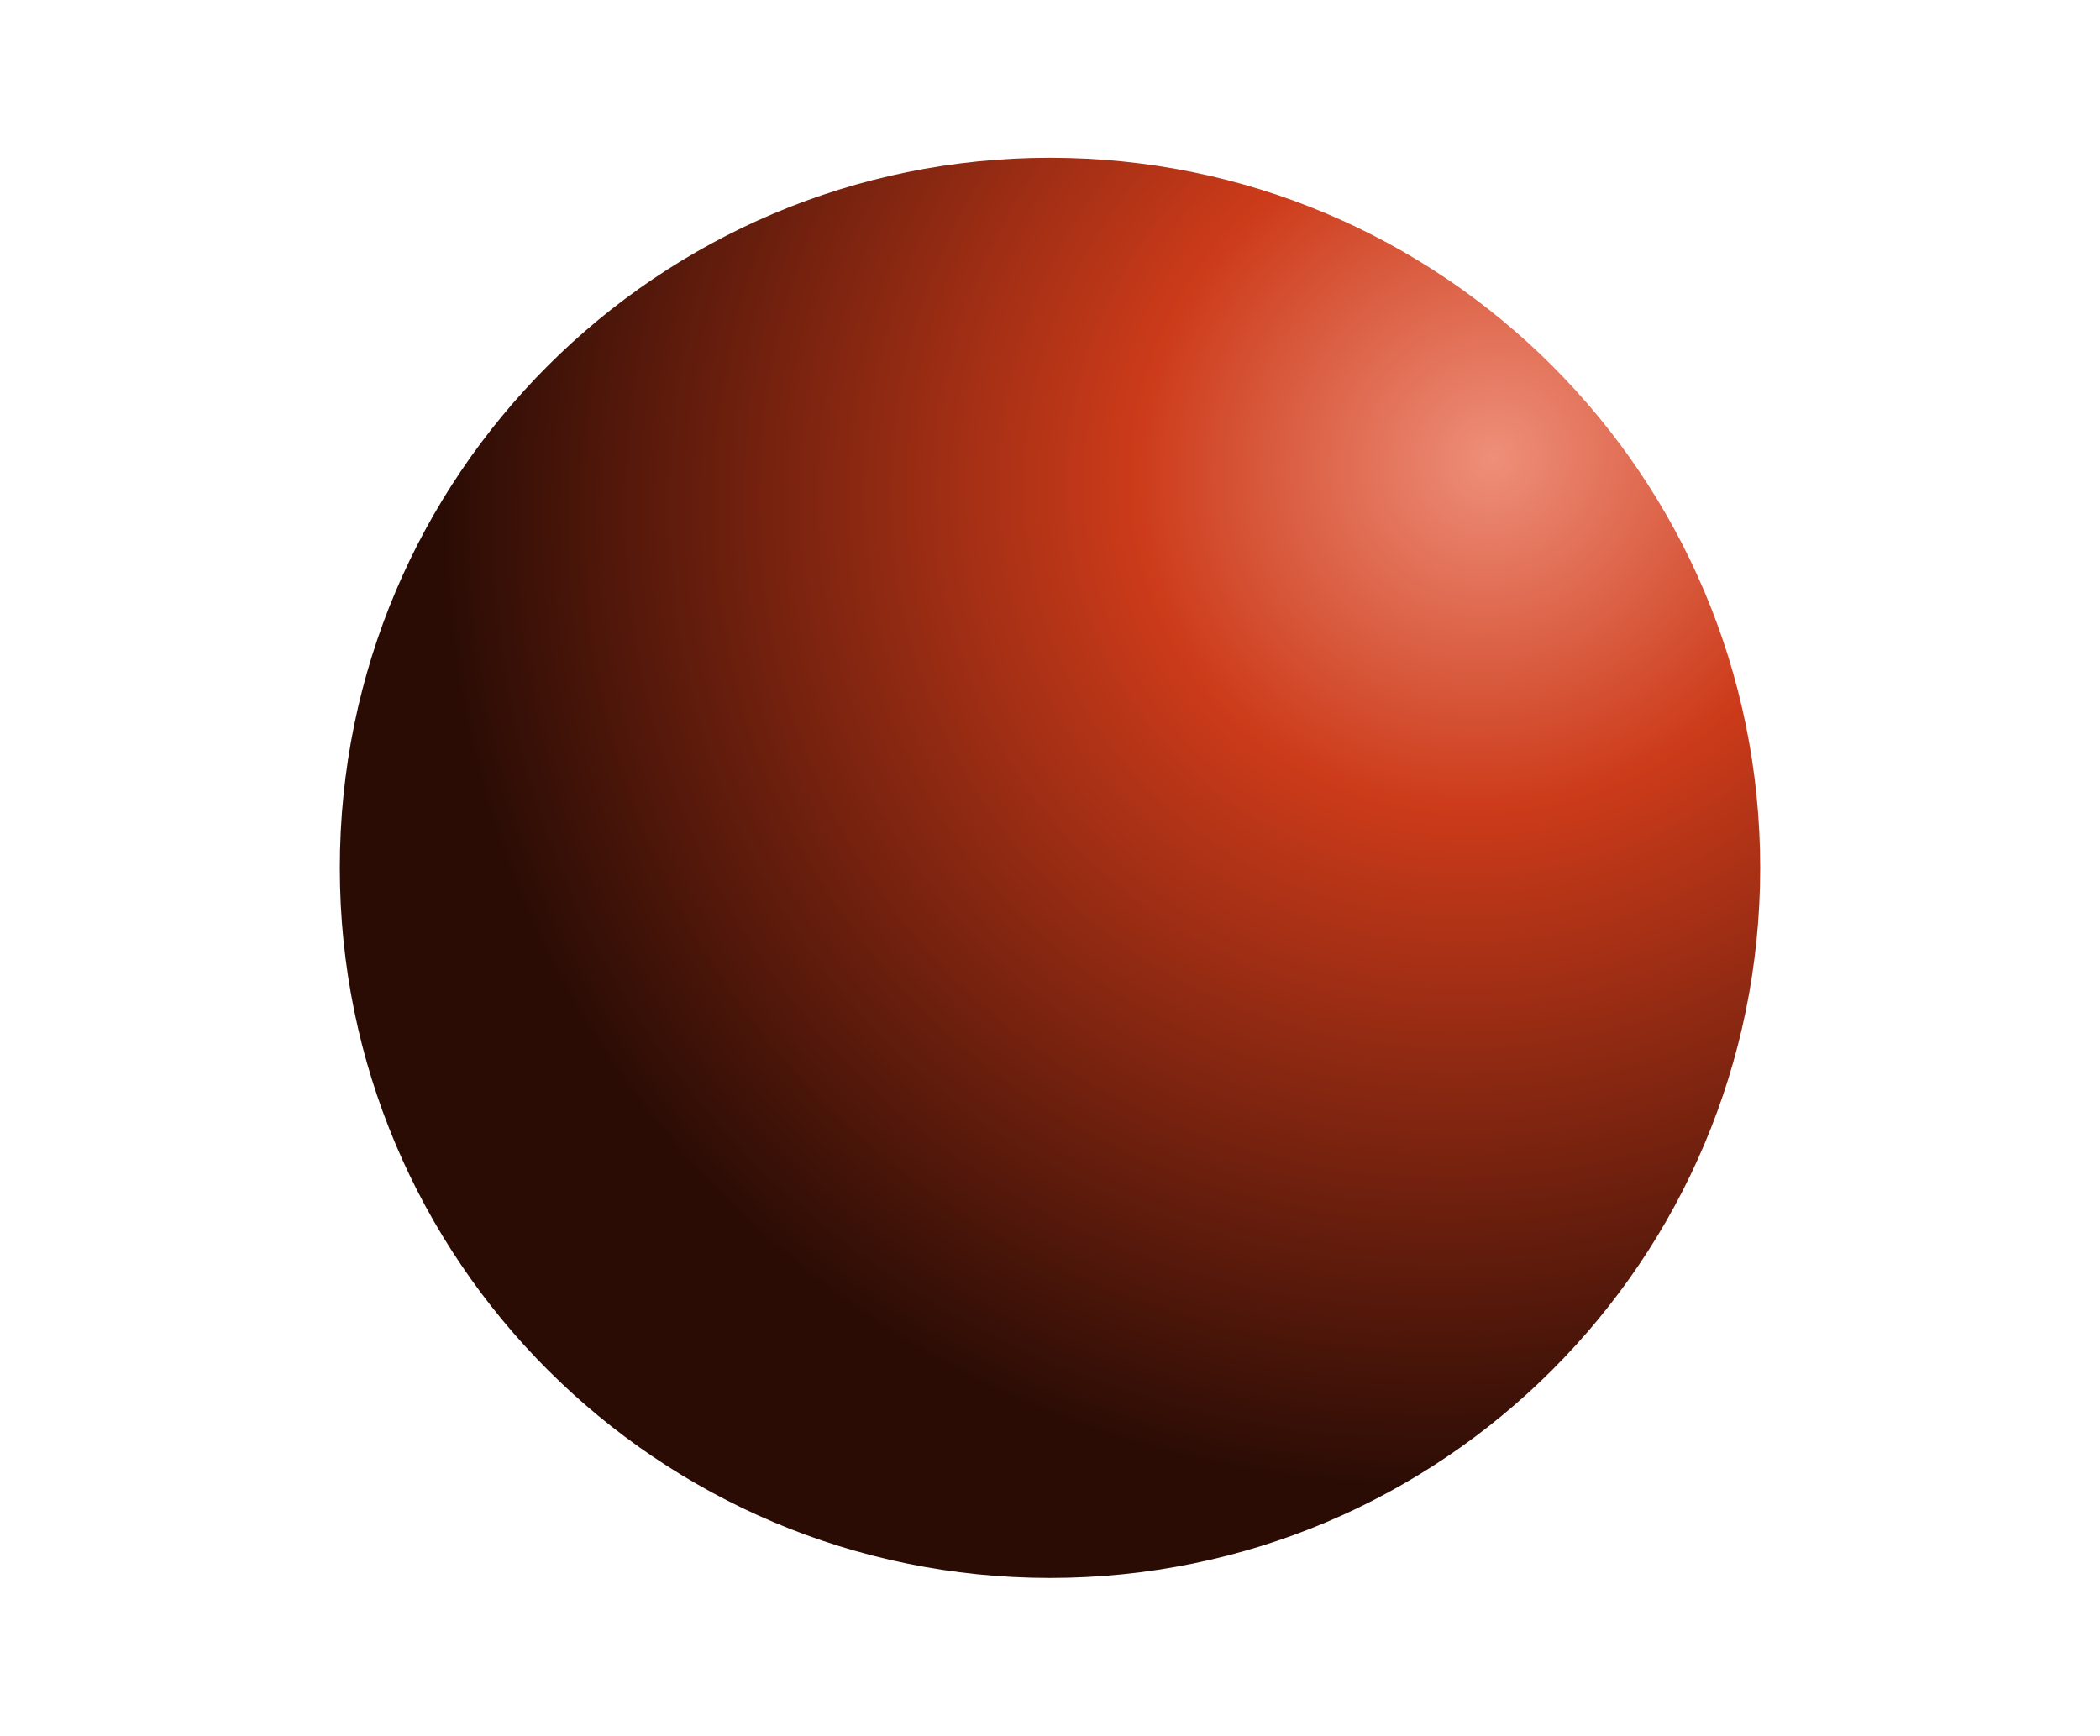
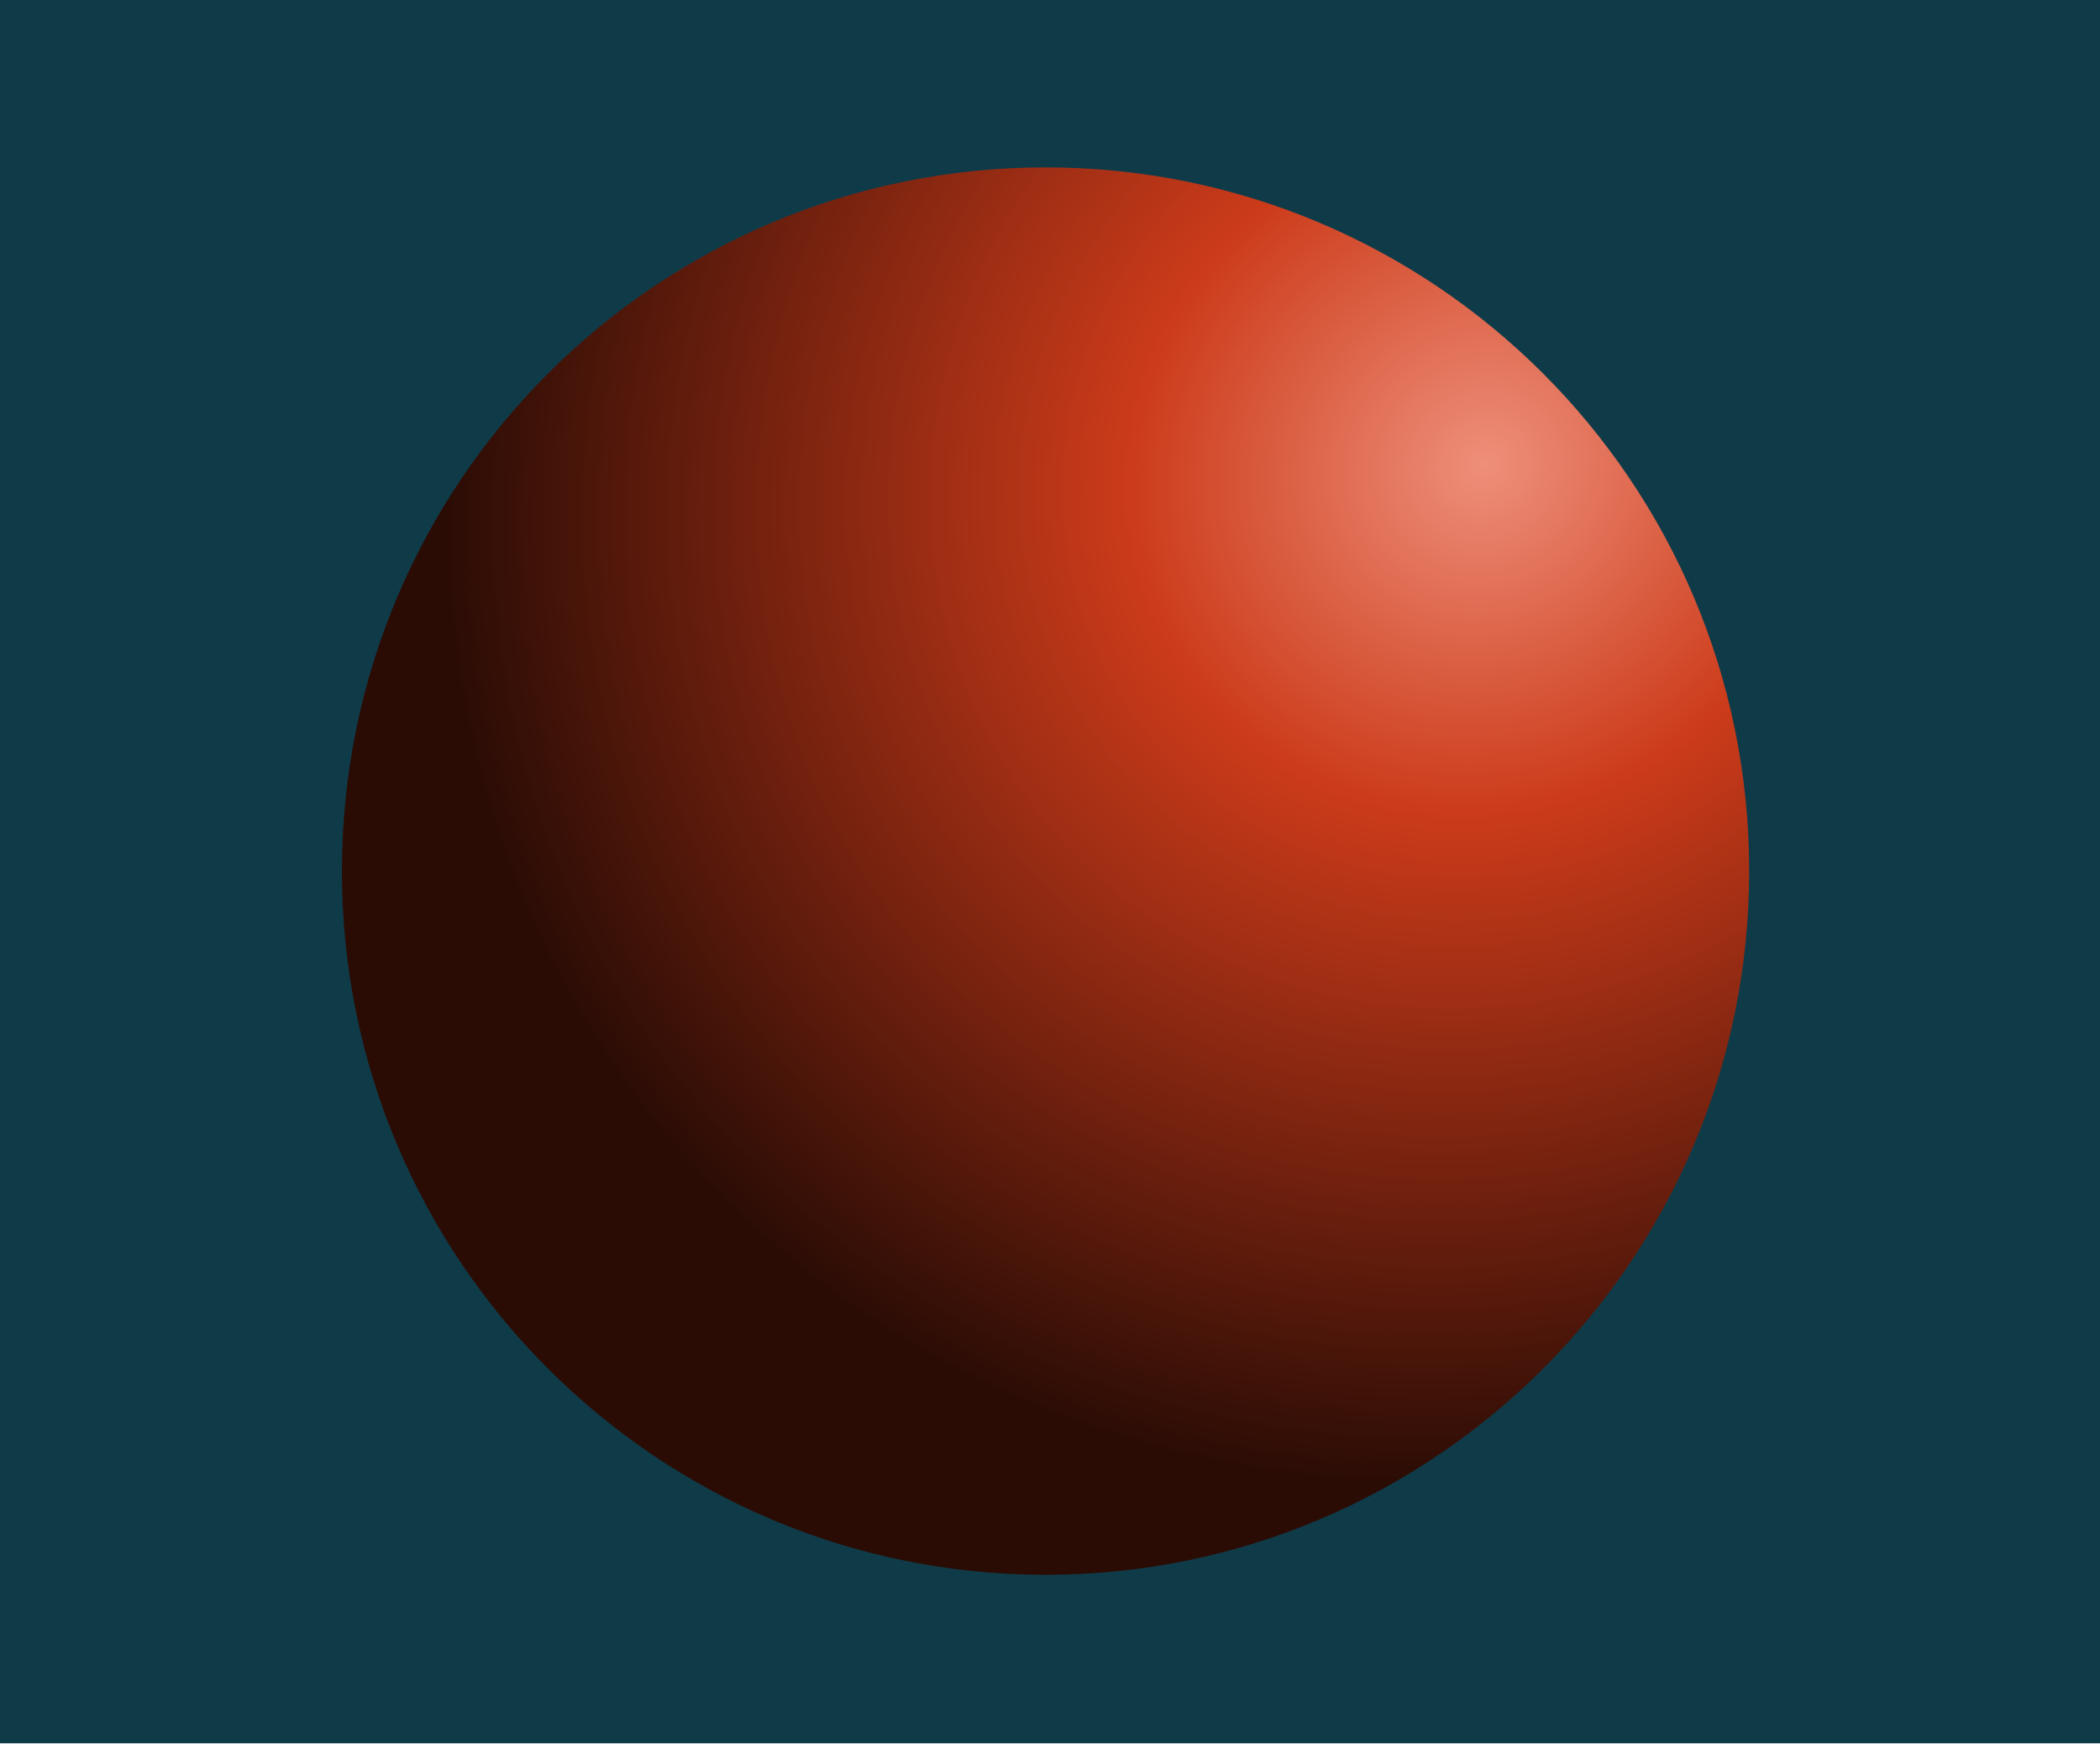
- <svg xmlns="http://www.w3.org/2000/svg" xmlns:xlink="http://www.w3.org/1999/xlink" width="750" height="620" viewBox="0 0 750 620" version="1.1" id="svg1">
+ <svg xmlns="http://www.w3.org/2000/svg" xmlns:xlink="http://www.w3.org/1999/xlink" width="756.979" height="628.342" viewBox="0 0 756.979 628.342" version="1.1" id="svg1">
  <defs id="defs1">
    <linearGradient id="linearGradient11">
      <stop style="stop-color:#ee8f7a;stop-opacity:1;" offset="0" id="stop13" />
      <stop style="stop-color:#cc3b1a;stop-opacity:1;" offset="0.34" id="stop12" />
      <stop style="stop-color:#2a0c05;stop-opacity:1;" offset="1" id="stop11" />
    </linearGradient>
    <radialGradient xlink:href="#linearGradient11" id="radialGradient12" cx="539.897" cy="234.177" fx="539.897" fy="234.177" r="253.639" gradientUnits="userSpaceOnUse" gradientTransform="matrix(1.222509,-0.8916264,0.8365275,1.146963,-322.6769,376.3784)" />
  </defs>
-   <g id="layer1">
-     <circle style="fill:url(#radialGradient12);stroke-width:2.882;fill-opacity:1" id="path1" cx="375" cy="310" r="253.639" />
+   <g id="layer1" transform="translate(1.881334,3.972879)">
+     <path id="rect1" style="opacity:1;fill:#0f3b49;fill-opacity:1;stroke-width:0.96" d="M -1.881,-3.973 H 755.098 V 624.369 H -1.881 Z" />
+     <circle style="fill:url(#radialGradient12);fill-opacity:1;stroke-width:2.882" id="path1" cx="375" cy="310" r="253.639" />
  </g>
</svg>
